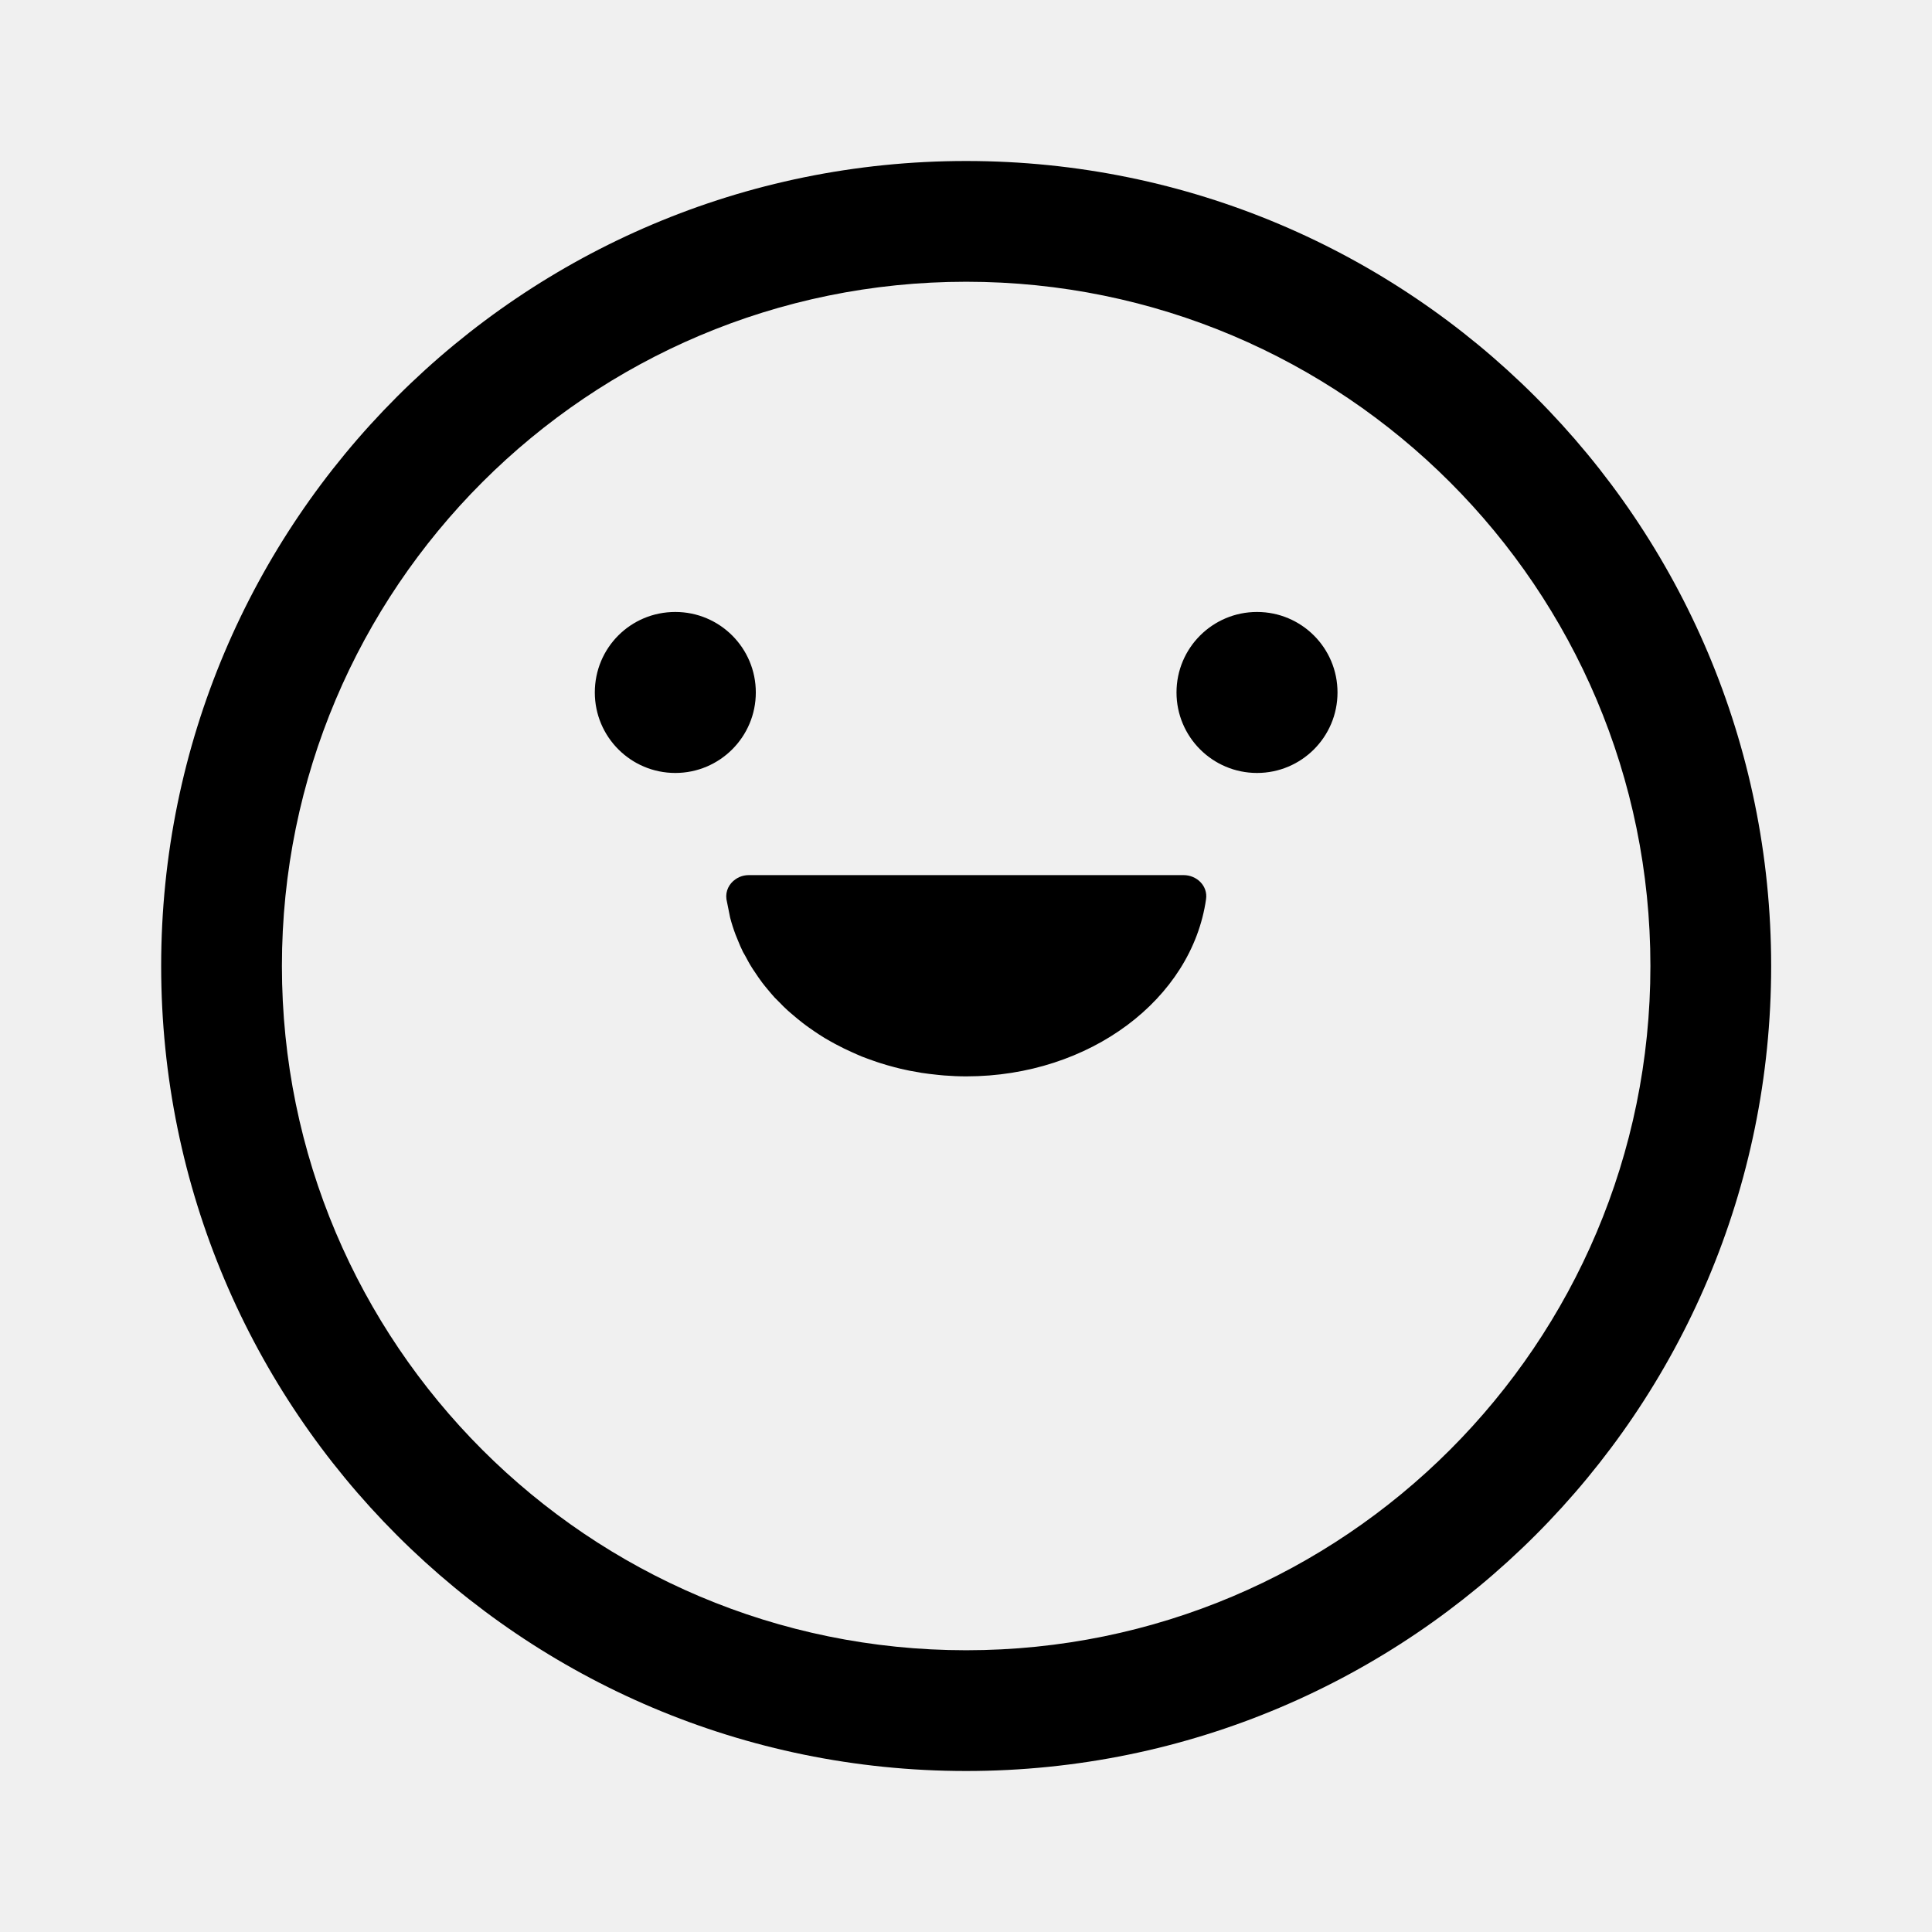
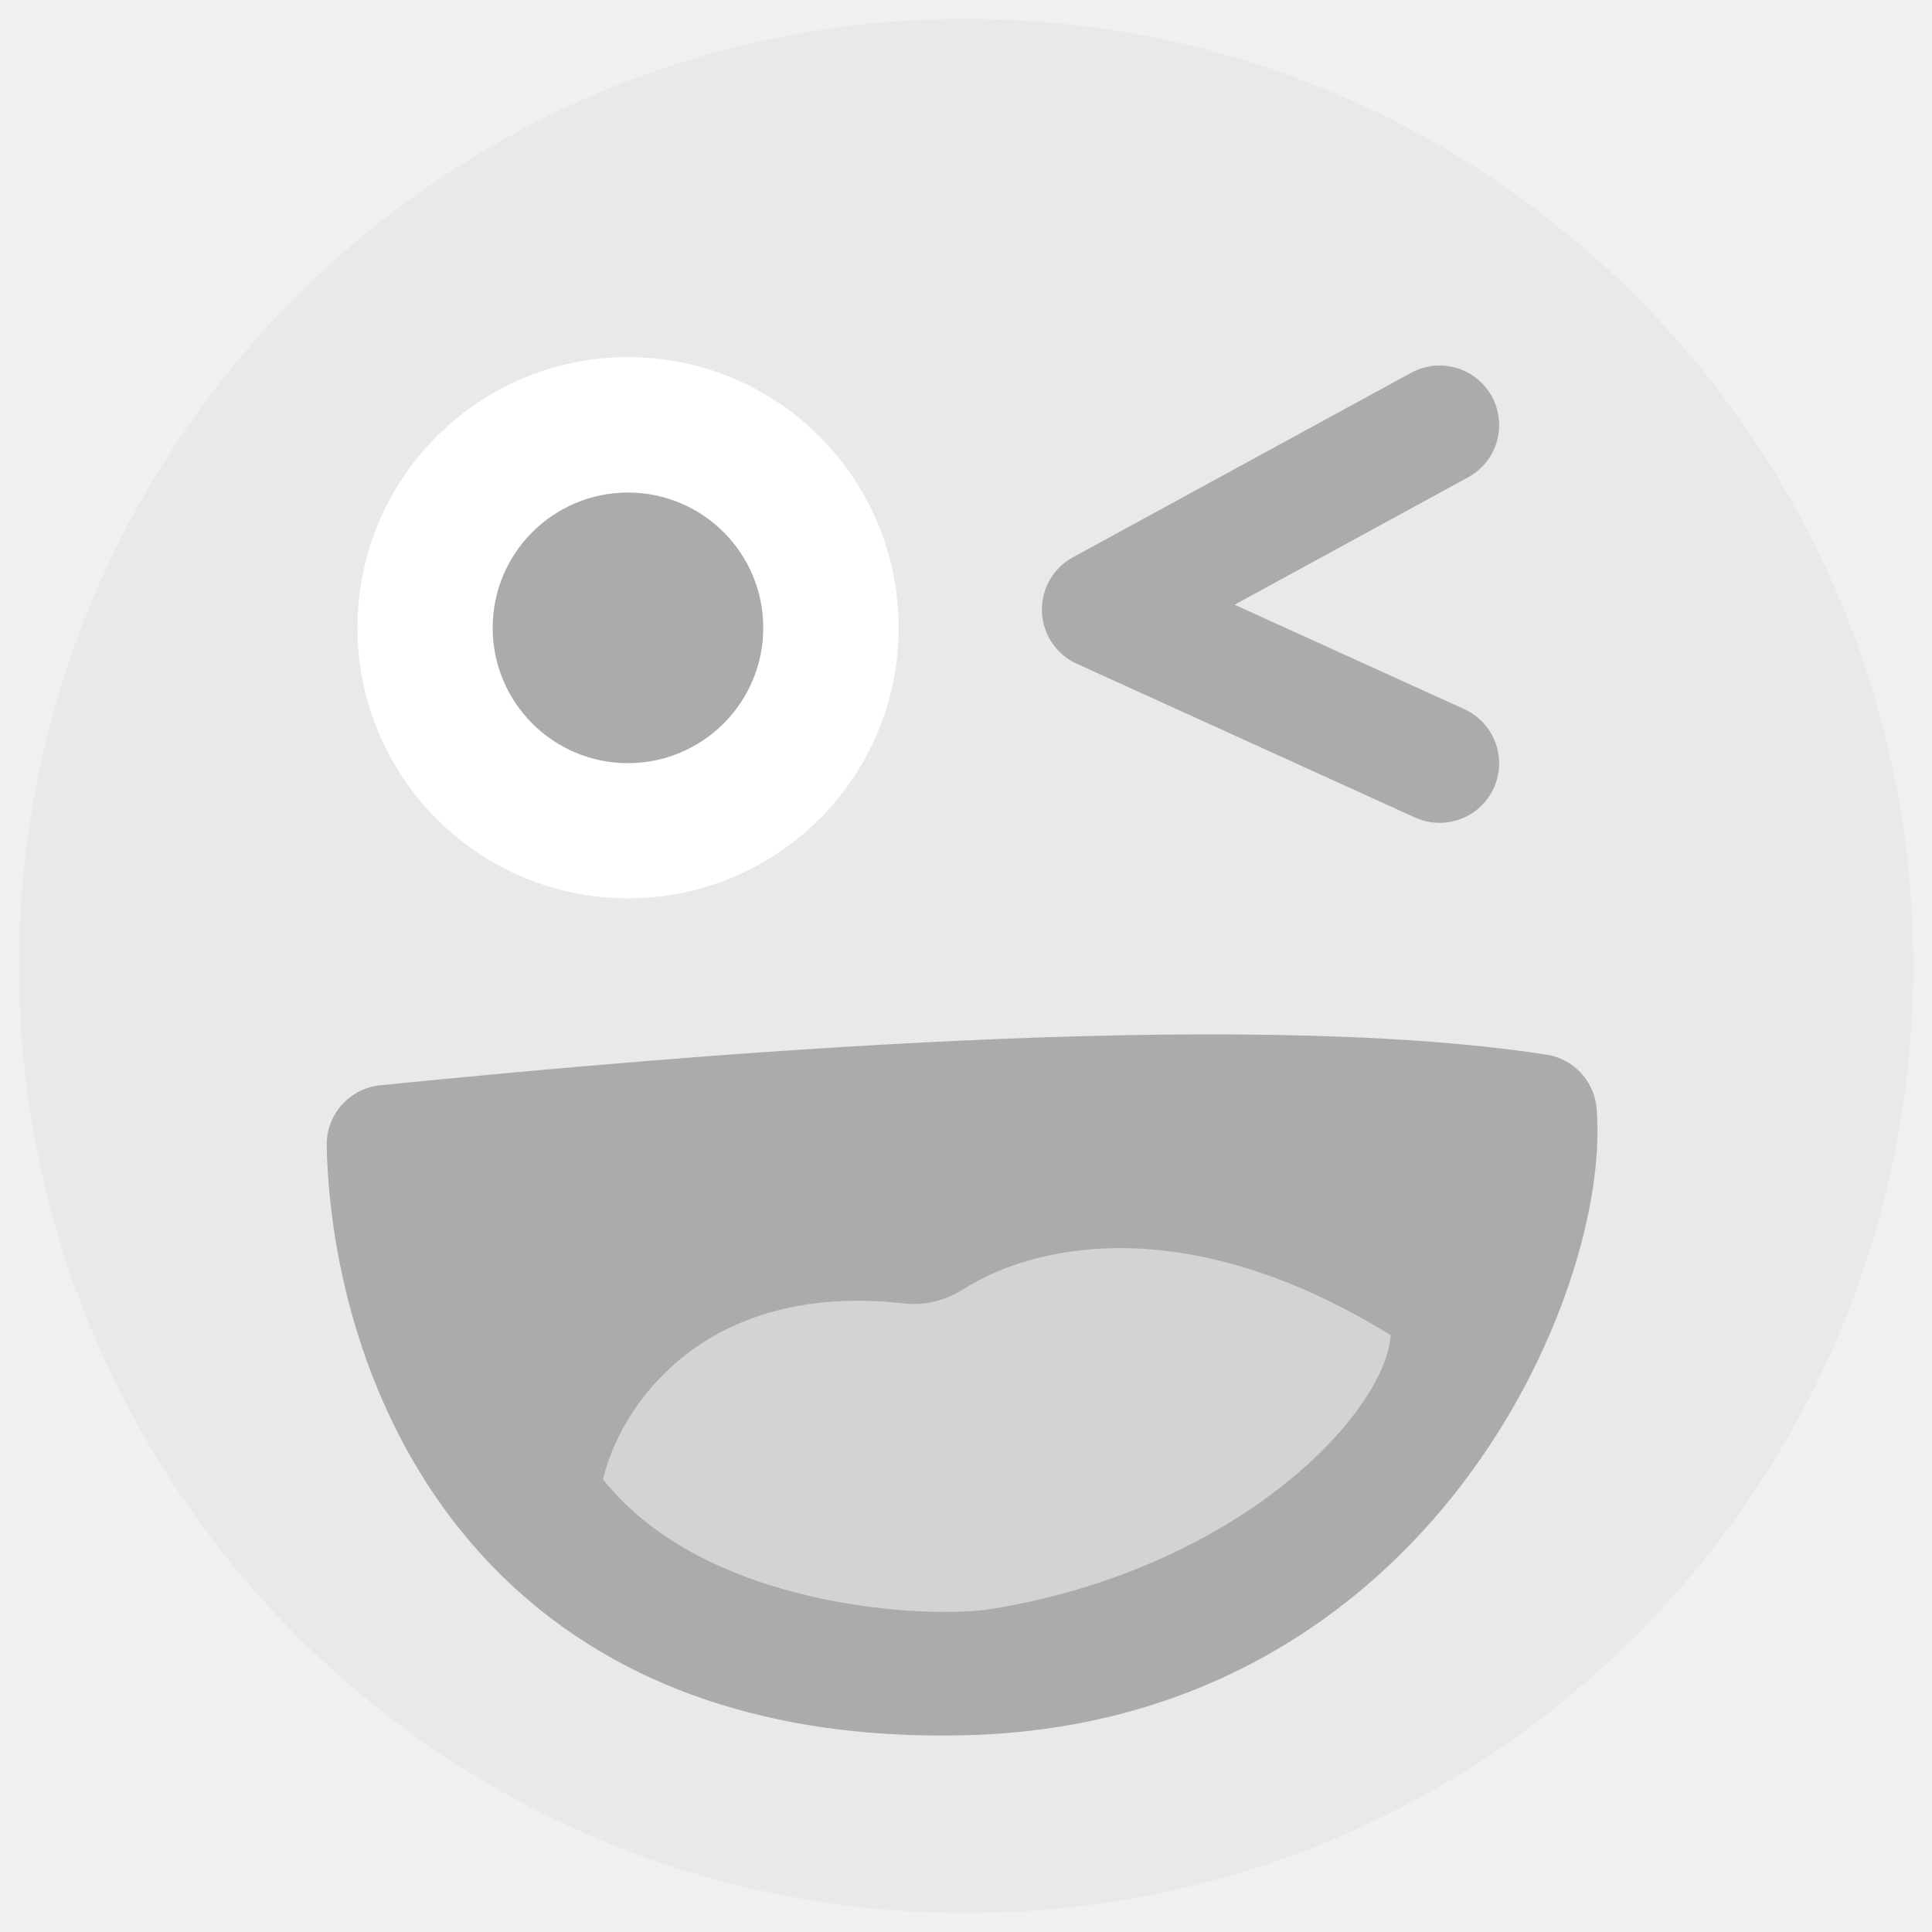
- <svg xmlns="http://www.w3.org/2000/svg" width="1em" height="1em" viewBox="0 0 24 24" fill="none">
-   <path d="M12.002 2C17.525 2 22.002 6.477 22.002 12C22.002 17.523 17.525 22 12.002 22C6.479 22 2.002 17.523 2.002 12C2.002 6.477 6.479 2 12.002 2ZM12.002 3.5C7.308 3.5 3.502 7.306 3.502 12C3.502 16.694 7.308 20.5 12.002 20.5C16.696 20.5 20.502 16.694 20.502 12C20.502 7.306 16.696 3.5 12.002 3.5ZM14.703 10.871C14.868 10.871 15.006 11.006 14.982 11.17C14.805 12.409 13.539 13.371 12.004 13.371H12.003C11.912 13.371 11.821 13.367 11.731 13.36C11.7 13.358 11.669 13.354 11.638 13.351C11.573 13.344 11.509 13.337 11.446 13.327C11.436 13.325 11.425 13.323 11.415 13.321C11.339 13.309 11.264 13.295 11.19 13.277C11.164 13.271 11.137 13.264 11.111 13.257C11.053 13.242 10.995 13.225 10.938 13.207C10.908 13.198 10.878 13.187 10.849 13.177C10.801 13.16 10.753 13.143 10.707 13.125C10.665 13.108 10.625 13.089 10.584 13.071C10.551 13.056 10.518 13.041 10.485 13.025C10.448 13.007 10.411 12.988 10.374 12.968C10.33 12.944 10.287 12.92 10.245 12.895C10.22 12.88 10.196 12.864 10.172 12.849C10.131 12.822 10.091 12.795 10.052 12.767C10.023 12.746 9.994 12.726 9.967 12.704C9.929 12.675 9.893 12.645 9.857 12.614C9.834 12.594 9.81 12.575 9.787 12.554C9.75 12.52 9.714 12.485 9.68 12.449C9.661 12.43 9.641 12.411 9.622 12.391C9.589 12.355 9.559 12.318 9.528 12.281C9.508 12.256 9.487 12.232 9.468 12.206C9.435 12.162 9.404 12.117 9.374 12.071C9.363 12.055 9.351 12.038 9.341 12.021C9.31 11.973 9.283 11.922 9.256 11.871C9.248 11.856 9.238 11.841 9.23 11.826C9.206 11.778 9.185 11.728 9.165 11.678C9.156 11.656 9.146 11.634 9.138 11.612C9.112 11.543 9.089 11.472 9.07 11.399L9.024 11.17C9.01 11.068 9.058 10.977 9.136 10.923C9.167 10.901 9.203 10.885 9.242 10.877C9.262 10.873 9.282 10.871 9.303 10.871H14.703ZM8.389 7.602C8.941 7.602 9.389 8.049 9.389 8.602C9.389 9.154 8.941 9.602 8.389 9.602C7.836 9.602 7.389 9.154 7.389 8.602C7.389 8.049 7.832 7.602 8.389 7.602ZM15.615 7.602C16.168 7.602 16.615 8.049 16.615 8.602C16.615 9.154 16.168 9.602 15.615 9.602C15.063 9.602 14.615 9.154 14.615 8.602C14.615 8.049 15.063 7.602 15.615 7.602Z" fill="currentColor" />
+ <svg xmlns="http://www.w3.org/2000/svg" width="34" height="34" viewBox="0 0 34 34" fill="none">
+   <circle cx="17.003" cy="16.999" r="16.667" fill="#E9E9EC" />
+   <circle cx="11.053" cy="11.047" r="4.762" fill="white" />
+   <circle cx="11.051" cy="11.049" r="2.381" fill="#ABABAB" />
+   <path d="M25.335 7.48L19.383 10.727L25.335 13.433" stroke="#ABABAB" stroke-width="2.095" stroke-linecap="round" stroke-linejoin="round" />
+   <path d="M16.998 29.489C8.655 29.714 6.861 23.369 6.797 20.141C12.24 19.598 21.763 18.78 27.054 19.595C27.274 22.297 24.444 29.288 16.998 29.489Z" fill="#ABABAB" stroke="#ABABAB" stroke-width="2.095" stroke-linecap="round" stroke-linejoin="round" />
+   <path d="M15.918 22.939C12.351 22.533 10.897 24.79 10.613 26.035C12.425 28.322 16.353 28.49 17.434 28.317C21.733 27.625 24.356 24.926 24.476 23.498C20.867 21.267 18.167 21.915 16.962 22.683C16.662 22.874 16.296 22.982 15.918 22.939Z" fill="#D3D3D3" />
</svg>
